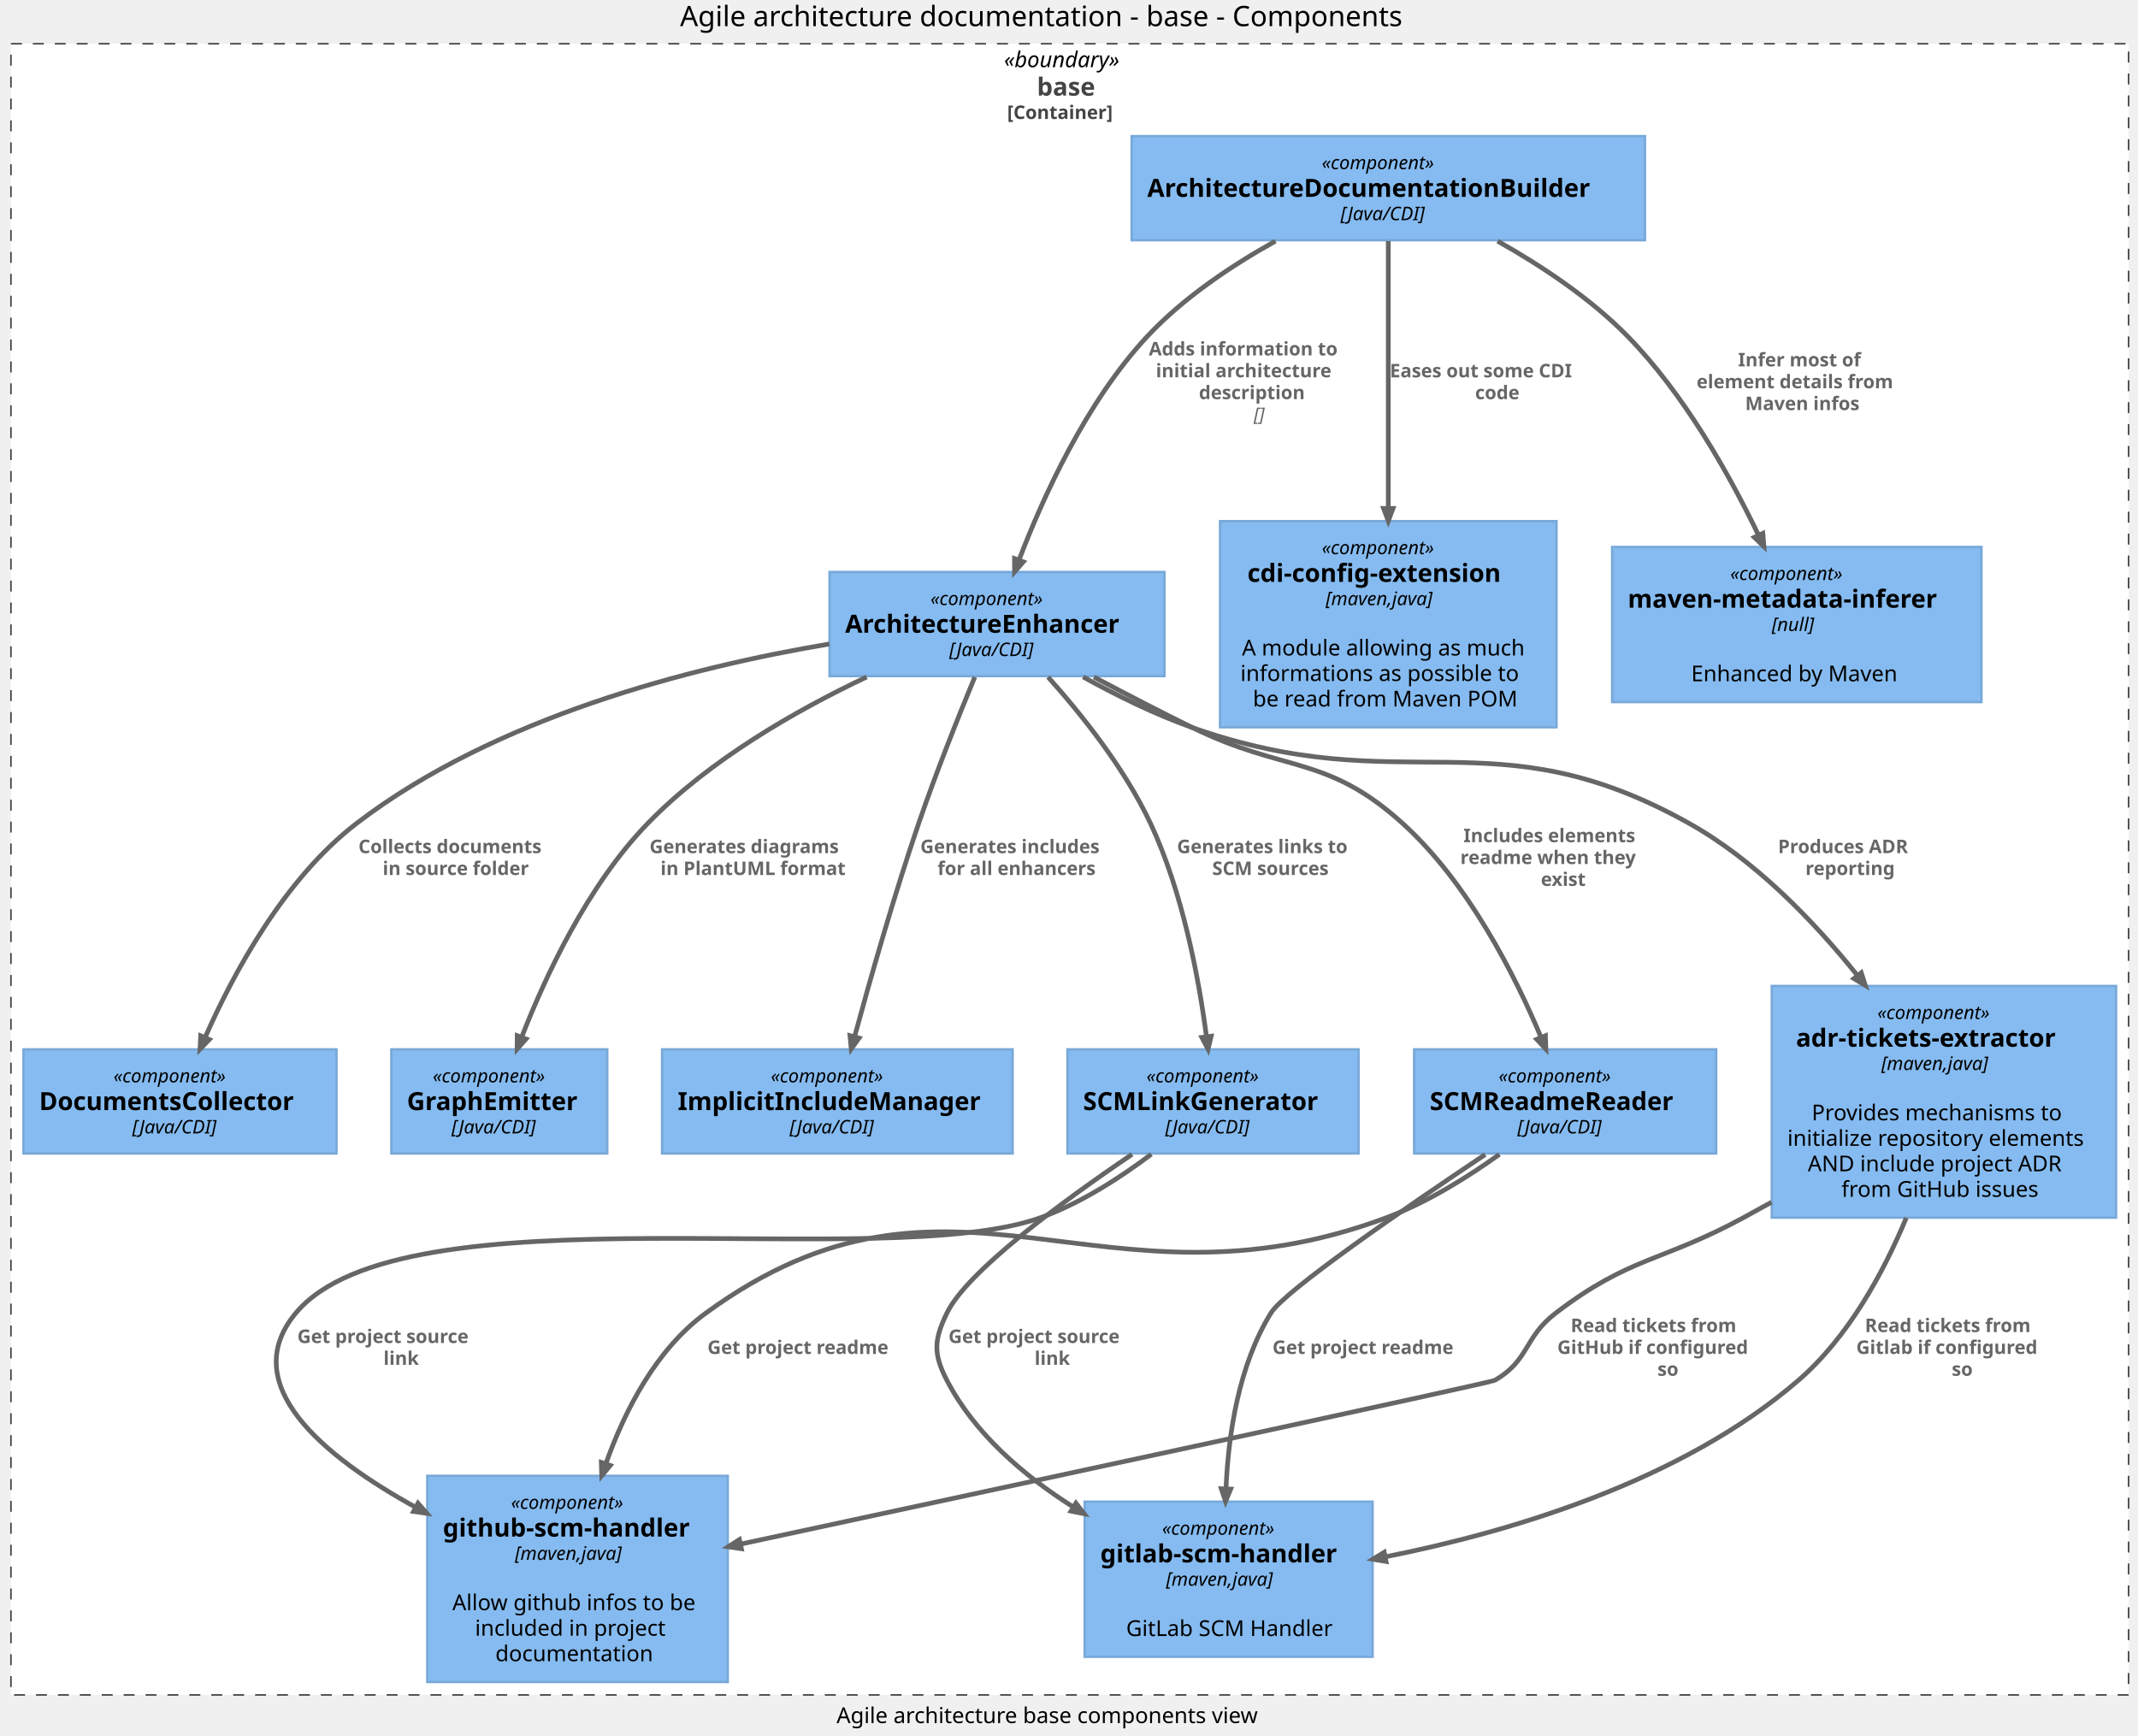
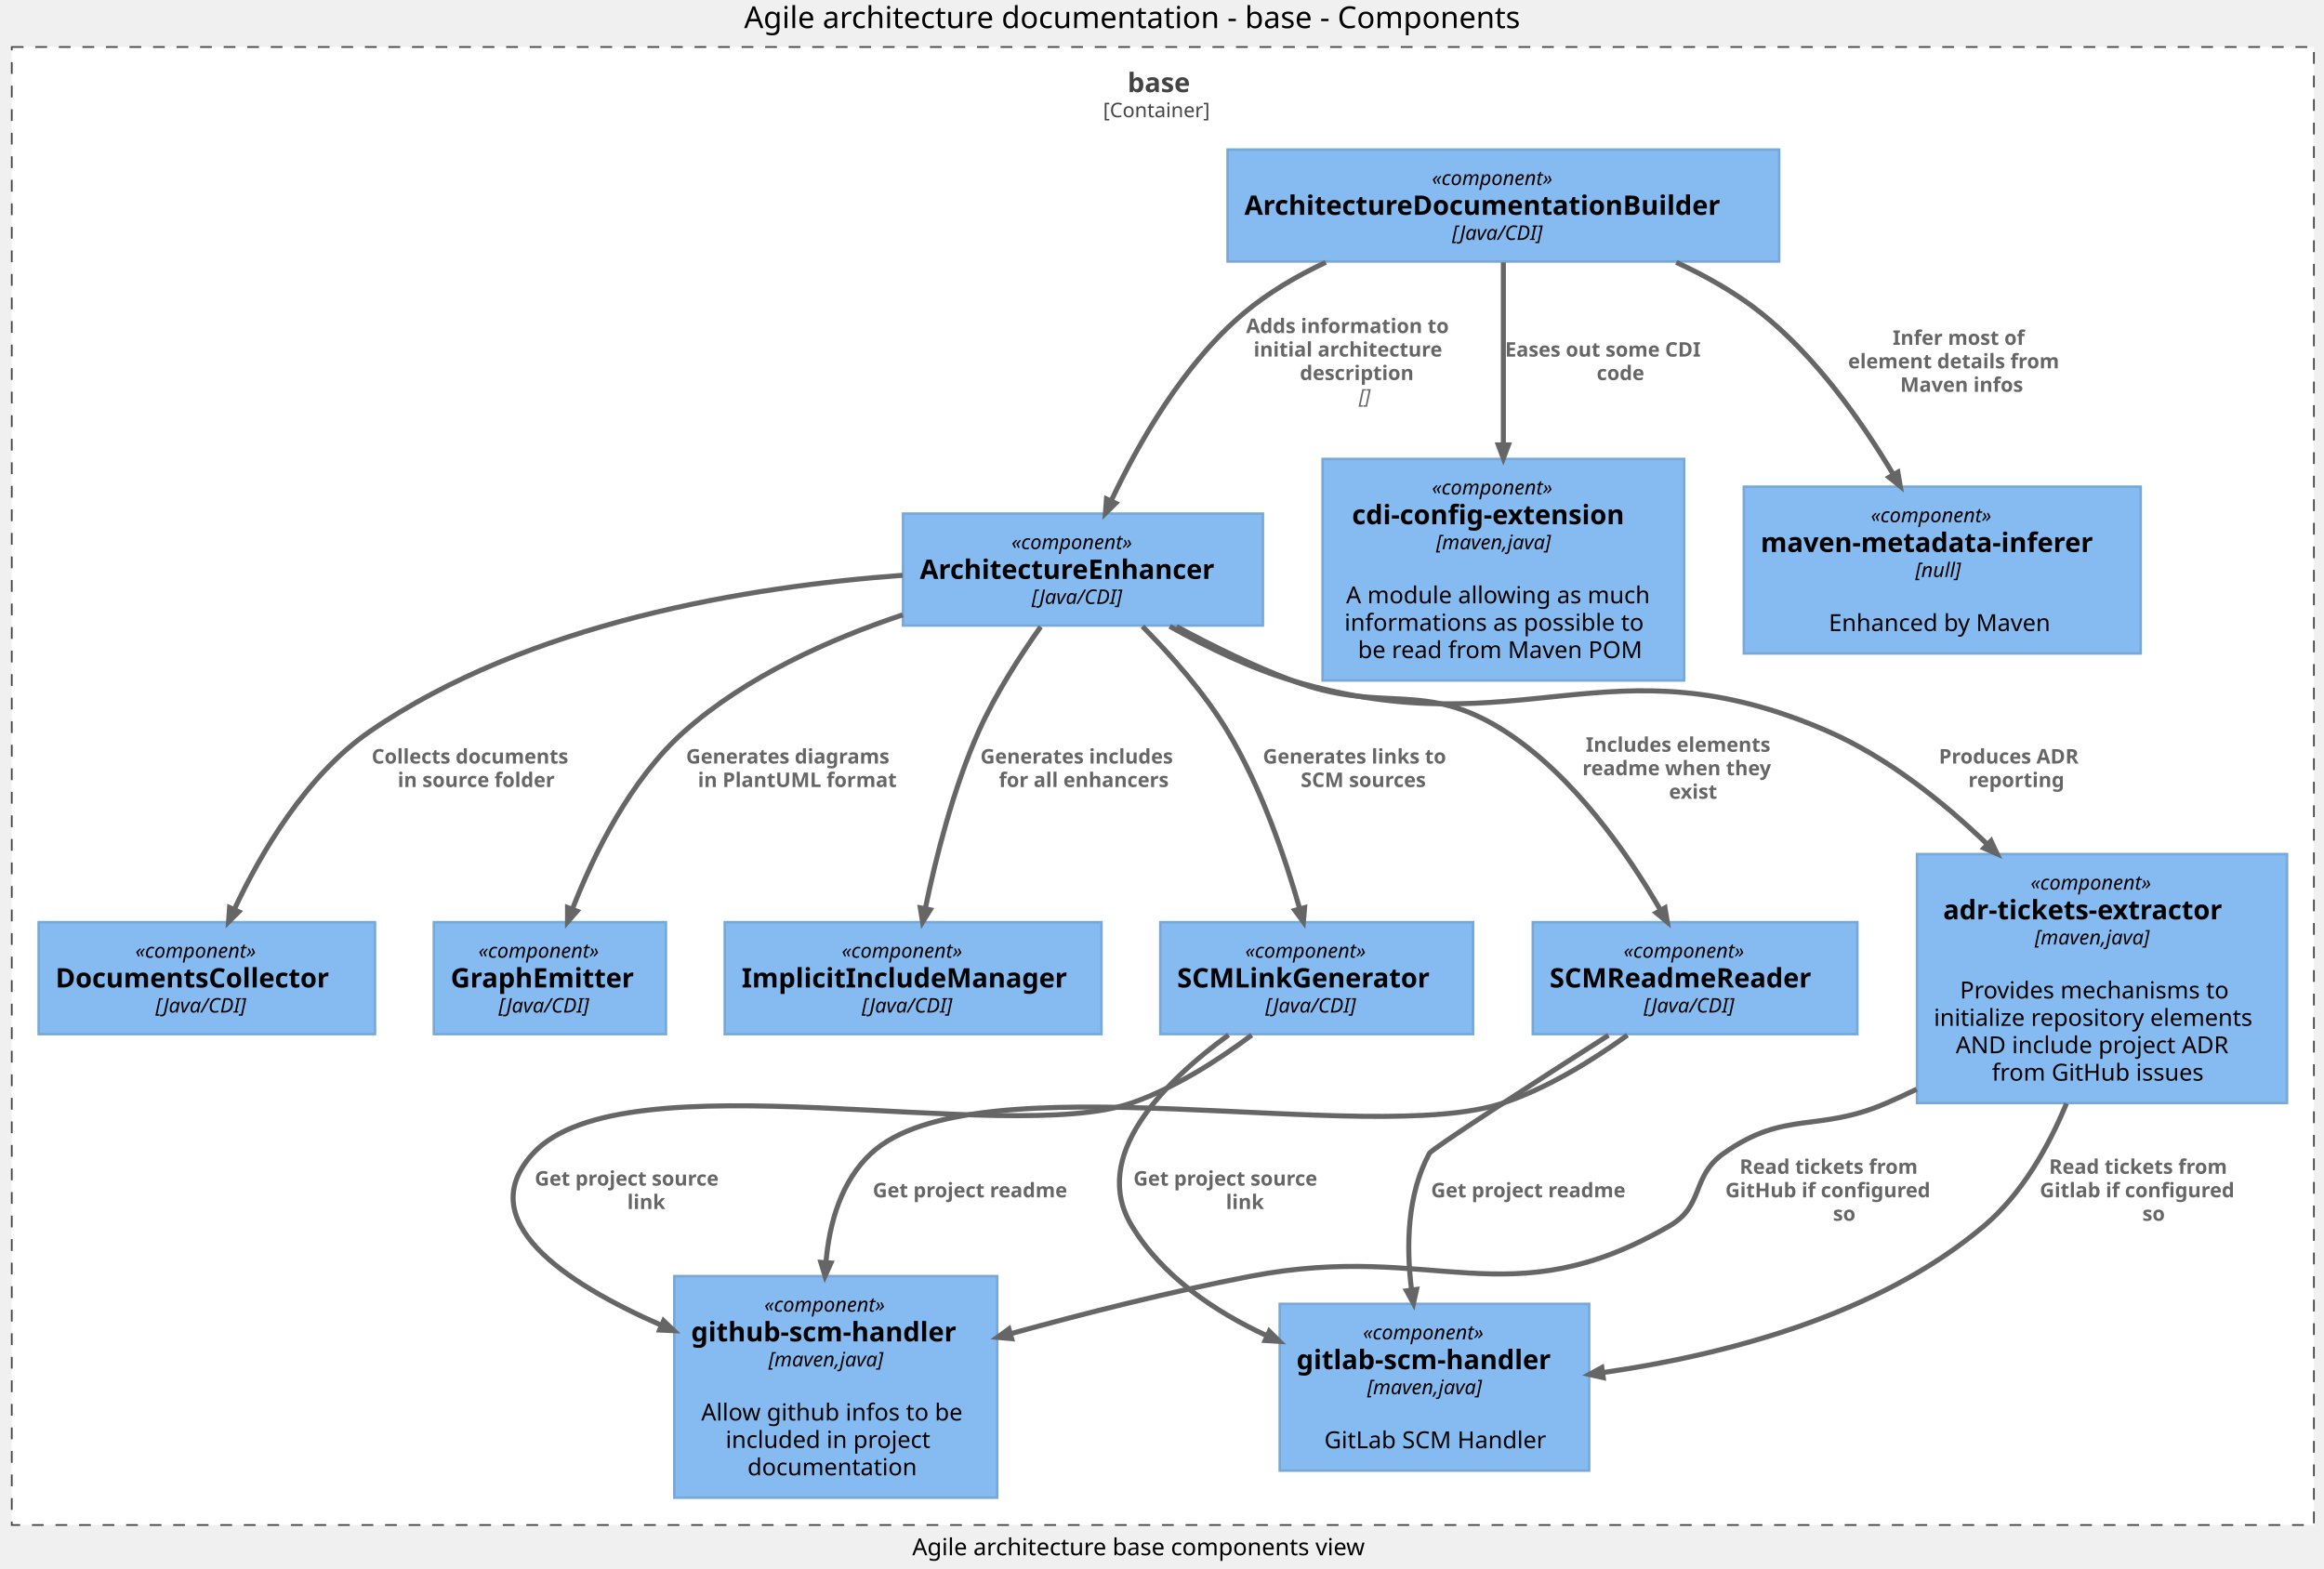
- <svg xmlns="http://www.w3.org/2000/svg" contentScriptType="application/ecmascript" contentStyleType="text/css" height="1109px" preserveAspectRatio="none" style="width:1366px;height:1109px;" version="1.1" viewBox="0 0 1366 1109" width="1366px" zoomAndPan="magnify">
+ <svg xmlns="http://www.w3.org/2000/svg" contentScriptType="application/ecmascript" contentStyleType="text/css" height="933px" preserveAspectRatio="none" style="width:1382px;height:933px;" version="1.1" viewBox="0 0 1382 933" width="1382px" zoomAndPan="magnify">
  <defs>
    <style type="text/css">path:hover { stroke: #ADFF2F !important;}</style>
  </defs>
  <g>
-     <text fill="#000000" font-family="sans-serif" font-size="18" lengthAdjust="spacing" textLength="484" x="434.5" y="16.708">Agile architecture documentation - base - Components</text>
-     <rect fill="#FFFFFF" height="1055" style="stroke:#444444;stroke-width:1.0;stroke-dasharray:7.0,7.0;" width="1353" x="7" y="27.953" />
-     <text fill="#000000" font-family="sans-serif" font-size="14" font-style="italic" lengthAdjust="spacing" textLength="84" x="641.5" y="42.948">«boundary»</text>
-     <text fill="#444444" font-family="sans-serif" font-size="16" font-weight="bold" lengthAdjust="spacing" textLength="42" x="662.5" y="61.102">base</text>
-     <text fill="#444444" font-family="sans-serif" font-size="12" font-weight="bold" lengthAdjust="spacing" textLength="80" x="643.5" y="76.014">[Container]</text>
-     <rect fill="#85BBF0" height="66.562" style="stroke:#78A8D8;stroke-width:1.5;" width="328" x="723" y="86.953" />
-     <text fill="#000000" font-family="sans-serif" font-size="12" font-style="italic" lengthAdjust="spacing" textLength="85" x="844.5" y="108.092">«component»</text>
-     <text fill="#000000" font-family="sans-serif" font-size="16" font-weight="bold" lengthAdjust="spacing" textLength="308" x="733" y="125.773">ArchitectureDocumentationBuilder</text>
-     <text fill="#000000" font-family="sans-serif" font-size="12" font-style="italic" lengthAdjust="spacing" textLength="61" x="856.5" y="140.685">[Java/CDI]</text>
-     <rect fill="#85BBF0" height="66.562" style="stroke:#78A8D8;stroke-width:1.5;" width="214" x="530" y="365.453" />
-     <text fill="#000000" font-family="sans-serif" font-size="12" font-style="italic" lengthAdjust="spacing" textLength="85" x="594.5" y="386.592">«component»</text>
-     <text fill="#000000" font-family="sans-serif" font-size="16" font-weight="bold" lengthAdjust="spacing" textLength="194" x="540" y="404.273">ArchitectureEnhancer</text>
-     <text fill="#000000" font-family="sans-serif" font-size="12" font-style="italic" lengthAdjust="spacing" textLength="61" x="606.5" y="419.185">[Java/CDI]</text>
-     <rect fill="#85BBF0" height="66.562" style="stroke:#78A8D8;stroke-width:1.5;" width="200" x="15" y="670.453" />
-     <text fill="#000000" font-family="sans-serif" font-size="12" font-style="italic" lengthAdjust="spacing" textLength="85" x="72.5" y="691.592">«component»</text>
-     <text fill="#000000" font-family="sans-serif" font-size="16" font-weight="bold" lengthAdjust="spacing" textLength="180" x="25" y="709.273">DocumentsCollector</text>
-     <text fill="#000000" font-family="sans-serif" font-size="12" font-style="italic" lengthAdjust="spacing" textLength="61" x="84.5" y="724.186">[Java/CDI]</text>
-     <rect fill="#85BBF0" height="66.562" style="stroke:#78A8D8;stroke-width:1.5;" width="138" x="250" y="670.453" />
-     <text fill="#000000" font-family="sans-serif" font-size="12" font-style="italic" lengthAdjust="spacing" textLength="85" x="276.5" y="691.592">«component»</text>
-     <text fill="#000000" font-family="sans-serif" font-size="16" font-weight="bold" lengthAdjust="spacing" textLength="118" x="260" y="709.273">GraphEmitter</text>
-     <text fill="#000000" font-family="sans-serif" font-size="12" font-style="italic" lengthAdjust="spacing" textLength="61" x="288.5" y="724.186">[Java/CDI]</text>
-     <rect fill="#85BBF0" height="66.562" style="stroke:#78A8D8;stroke-width:1.5;" width="224" x="423" y="670.453" />
-     <text fill="#000000" font-family="sans-serif" font-size="12" font-style="italic" lengthAdjust="spacing" textLength="85" x="492.5" y="691.592">«component»</text>
-     <text fill="#000000" font-family="sans-serif" font-size="16" font-weight="bold" lengthAdjust="spacing" textLength="204" x="433" y="709.273">ImplicitIncludeManager</text>
-     <text fill="#000000" font-family="sans-serif" font-size="12" font-style="italic" lengthAdjust="spacing" textLength="61" x="504.5" y="724.186">[Java/CDI]</text>
-     <rect fill="#85BBF0" height="66.562" style="stroke:#78A8D8;stroke-width:1.5;" width="186" x="682" y="670.453" />
-     <text fill="#000000" font-family="sans-serif" font-size="12" font-style="italic" lengthAdjust="spacing" textLength="85" x="732.5" y="691.592">«component»</text>
-     <text fill="#000000" font-family="sans-serif" font-size="16" font-weight="bold" lengthAdjust="spacing" textLength="166" x="692" y="709.273">SCMLinkGenerator</text>
-     <text fill="#000000" font-family="sans-serif" font-size="12" font-style="italic" lengthAdjust="spacing" textLength="61" x="744.5" y="724.186">[Java/CDI]</text>
-     <rect fill="#85BBF0" height="66.562" style="stroke:#78A8D8;stroke-width:1.5;" width="193" x="903.5" y="670.453" />
-     <text fill="#000000" font-family="sans-serif" font-size="12" font-style="italic" lengthAdjust="spacing" textLength="85" x="957.5" y="691.592">«component»</text>
-     <text fill="#000000" font-family="sans-serif" font-size="16" font-weight="bold" lengthAdjust="spacing" textLength="173" x="913.5" y="709.273">SCMReadmeReader</text>
-     <text fill="#000000" font-family="sans-serif" font-size="12" font-style="italic" lengthAdjust="spacing" textLength="61" x="969.5" y="724.186">[Java/CDI]</text>
-     <rect fill="#85BBF0" height="148.047" style="stroke:#78A8D8;stroke-width:1.5;" width="220" x="1132" y="629.953" />
-     <text fill="#000000" font-family="sans-serif" font-size="12" font-style="italic" lengthAdjust="spacing" textLength="85" x="1199.5" y="651.092">«component»</text>
-     <text fill="#000000" font-family="sans-serif" font-size="16" font-weight="bold" lengthAdjust="spacing" textLength="189" x="1147.5" y="668.773">adr-tickets-extractor</text>
-     <text fill="#000000" font-family="sans-serif" font-size="12" font-style="italic" lengthAdjust="spacing" textLength="80" x="1202" y="683.686">[maven,java]</text>
-     <text fill="#000000" font-family="sans-serif" font-size="14" lengthAdjust="spacing" textLength="0" x="1244" y="699.511" />
-     <text fill="#000000" font-family="sans-serif" font-size="14" lengthAdjust="spacing" textLength="169" x="1157.5" y="715.808">Provides mechanisms to</text>
-     <text fill="#000000" font-family="sans-serif" font-size="14" lengthAdjust="spacing" textLength="196" x="1142" y="732.105">initialize repository elements</text>
-     <text fill="#000000" font-family="sans-serif" font-size="14" lengthAdjust="spacing" textLength="170" x="1155" y="748.401">AND include project ADR</text>
-     <text fill="#000000" font-family="sans-serif" font-size="14" lengthAdjust="spacing" textLength="131" x="1176.5" y="764.698">from GitHub issues</text>
-     <rect fill="#85BBF0" height="131.75" style="stroke:#78A8D8;stroke-width:1.5;" width="215" x="779.5" y="332.953" />
-     <text fill="#000000" font-family="sans-serif" font-size="12" font-style="italic" lengthAdjust="spacing" textLength="85" x="844.5" y="354.092">«component»</text>
-     <text fill="#000000" font-family="sans-serif" font-size="16" font-weight="bold" lengthAdjust="spacing" textLength="180" x="797" y="371.773">cdi-config-extension</text>
-     <text fill="#000000" font-family="sans-serif" font-size="12" font-style="italic" lengthAdjust="spacing" textLength="80" x="847" y="386.685">[maven,java]</text>
-     <text fill="#000000" font-family="sans-serif" font-size="14" lengthAdjust="spacing" textLength="0" x="889" y="402.511" />
-     <text fill="#000000" font-family="sans-serif" font-size="14" lengthAdjust="spacing" textLength="187" x="793.5" y="418.808">A module allowing as much</text>
-     <text fill="#000000" font-family="sans-serif" font-size="14" lengthAdjust="spacing" textLength="185" x="792.5" y="435.104">informations as possible to</text>
-     <text fill="#000000" font-family="sans-serif" font-size="14" lengthAdjust="spacing" textLength="173" x="800.5" y="451.401">be read from Maven POM</text>
-     <rect fill="#85BBF0" height="131.75" style="stroke:#78A8D8;stroke-width:1.5;" width="192" x="273" y="942.953" />
-     <text fill="#000000" font-family="sans-serif" font-size="12" font-style="italic" lengthAdjust="spacing" textLength="85" x="326.5" y="964.092">«component»</text>
-     <text fill="#000000" font-family="sans-serif" font-size="16" font-weight="bold" lengthAdjust="spacing" textLength="172" x="283" y="981.773">github-scm-handler</text>
-     <text fill="#000000" font-family="sans-serif" font-size="12" font-style="italic" lengthAdjust="spacing" textLength="80" x="329" y="996.686">[maven,java]</text>
-     <text fill="#000000" font-family="sans-serif" font-size="14" lengthAdjust="spacing" textLength="0" x="371" y="1012.511" />
-     <text fill="#000000" font-family="sans-serif" font-size="14" lengthAdjust="spacing" textLength="160" x="289" y="1028.808">Allow github infos to be</text>
-     <text fill="#000000" font-family="sans-serif" font-size="14" lengthAdjust="spacing" textLength="127" x="303.5" y="1045.104">included in project</text>
-     <text fill="#000000" font-family="sans-serif" font-size="14" lengthAdjust="spacing" textLength="105" x="316.5" y="1061.401">documentation</text>
-     <rect fill="#85BBF0" height="99.156" style="stroke:#78A8D8;stroke-width:1.5;" width="184" x="693" y="959.453" />
-     <text fill="#000000" font-family="sans-serif" font-size="12" font-style="italic" lengthAdjust="spacing" textLength="85" x="742.5" y="980.592">«component»</text>
-     <text fill="#000000" font-family="sans-serif" font-size="16" font-weight="bold" lengthAdjust="spacing" textLength="164" x="703" y="998.273">gitlab-scm-handler</text>
-     <text fill="#000000" font-family="sans-serif" font-size="12" font-style="italic" lengthAdjust="spacing" textLength="80" x="745" y="1013.186">[maven,java]</text>
-     <text fill="#000000" font-family="sans-serif" font-size="14" lengthAdjust="spacing" textLength="0" x="787" y="1029.011" />
-     <text fill="#000000" font-family="sans-serif" font-size="14" lengthAdjust="spacing" textLength="135" x="719.5" y="1045.308">GitLab SCM Handler</text>
-     <rect fill="#85BBF0" height="99.156" style="stroke:#78A8D8;stroke-width:1.5;" width="236" x="1030" y="349.453" />
-     <text fill="#000000" font-family="sans-serif" font-size="12" font-style="italic" lengthAdjust="spacing" textLength="85" x="1105.5" y="370.592">«component»</text>
-     <text fill="#000000" font-family="sans-serif" font-size="16" font-weight="bold" lengthAdjust="spacing" textLength="216" x="1040" y="388.273">maven-metadata-inferer</text>
-     <text fill="#000000" font-family="sans-serif" font-size="12" font-style="italic" lengthAdjust="spacing" textLength="32" x="1132" y="403.185">[null]</text>
-     <text fill="#000000" font-family="sans-serif" font-size="14" lengthAdjust="spacing" textLength="0" x="1150" y="419.011" />
-     <text fill="#000000" font-family="sans-serif" font-size="14" lengthAdjust="spacing" textLength="139" x="1080.5" y="435.308">Enhanced by Maven</text>
-     <path d="M814.88,154.065 C786.841,169.682 756.002,190.295 733,214.953 C693.945,256.821 666.386,317.607 651.099,357.694 " fill="none" id="16-to-14" style="stroke:#666666;stroke-width:3.0;" />
-     <polygon fill="#666666" points="648.206,365.424,653.82,358.983,648.201,356.88,648.206,365.424" style="stroke:#666666;stroke-width:3.0;" />
-     <text fill="#666666" font-family="sans-serif" font-size="12" font-weight="bold" lengthAdjust="spacing" textLength="140" x="734" y="227.092">Adds information to</text>
-     <text fill="#666666" font-family="sans-serif" font-size="12" font-weight="bold" lengthAdjust="spacing" textLength="131" x="738.5" y="241.06">initial architecture</text>
-     <text fill="#666666" font-family="sans-serif" font-size="12" font-weight="bold" lengthAdjust="spacing" textLength="80" x="766" y="255.029">description</text>
-     <text fill="#666666" font-family="sans-serif" font-size="12" font-style="italic" lengthAdjust="spacing" textLength="10" x="801" y="268.998">[]</text>
-     <path d="M887,154.047 C887,196.104 887,269.354 887,324.817 " fill="none" id="16-to-35" style="stroke:#666666;stroke-width:3.0;" />
-     <polygon fill="#666666" points="887,332.866,890,324.866,884,324.866,887,332.866" style="stroke:#666666;stroke-width:3.0;" />
-     <text fill="#666666" font-family="sans-serif" font-size="12" font-weight="bold" lengthAdjust="spacing" textLength="139" x="888" y="241.092">Eases out some CDI</text>
-     <text fill="#666666" font-family="sans-serif" font-size="12" font-weight="bold" lengthAdjust="spacing" textLength="34" x="942.5" y="255.06">code</text>
-     <path d="M956.875,154.077 C984.941,169.877 1016.209,190.62 1040,214.953 C1075.929,251.701 1104.638,302.666 1123.398,341.642 " fill="none" id="16-to-37" style="stroke:#666666;stroke-width:3.0;" />
-     <polygon fill="#666666" points="1127.016,349.269,1126.298,340.755,1120.877,343.327,1127.016,349.269" style="stroke:#666666;stroke-width:3.0;" />
-     <text fill="#666666" font-family="sans-serif" font-size="12" font-weight="bold" lengthAdjust="spacing" textLength="90" x="1110.5" y="234.092">Infer most of</text>
-     <text fill="#666666" font-family="sans-serif" font-size="12" font-weight="bold" lengthAdjust="spacing" textLength="147" x="1084" y="248.06">element details from</text>
-     <text fill="#666666" font-family="sans-serif" font-size="12" font-weight="bold" lengthAdjust="spacing" textLength="85" x="1115" y="262.029">Maven infos</text>
-     <path d="M529.818,411.46 C441.352,426.335 316.426,458.295 228,525.953 C181.436,561.581 148.903,622.31 131.072,662.781 " fill="none" id="14-to-12" style="stroke:#666666;stroke-width:3.0;" />
-     <polygon fill="#666666" points="127.808,670.341,133.733,664.186,128.225,661.807,127.808,670.341" style="stroke:#666666;stroke-width:3.0;" />
-     <text fill="#666666" font-family="sans-serif" font-size="12" font-weight="bold" lengthAdjust="spacing" textLength="138" x="229" y="545.092">Collects documents</text>
-     <text fill="#666666" font-family="sans-serif" font-size="12" font-weight="bold" lengthAdjust="spacing" textLength="111" x="244.5" y="559.061">in source folder</text>
-     <path d="M553.712,432.558 C508.214,454.074 453.302,485.557 414,525.953 C375.528,565.496 348.436,623.758 333.283,662.738 " fill="none" id="14-to-13" style="stroke:#666666;stroke-width:3.0;" />
-     <polygon fill="#666666" points="330.412,670.266,336.066,663.86,330.46,661.722,330.412,670.266" style="stroke:#666666;stroke-width:3.0;" />
-     <text fill="#666666" font-family="sans-serif" font-size="12" font-weight="bold" lengthAdjust="spacing" textLength="145" x="415" y="545.092">Generates diagrams</text>
-     <text fill="#666666" font-family="sans-serif" font-size="12" font-weight="bold" lengthAdjust="spacing" textLength="135" x="422" y="559.061">in PlantUML format</text>
-     <path d="M622.786,432.602 C612.285,458.022 597.969,493.892 587,525.953 C571.207,572.113 555.89,625.996 546.02,662.285 " fill="none" id="14-to-17" style="stroke:#666666;stroke-width:3.0;" />
-     <polygon fill="#666666" points="543.876,670.205,548.862,663.267,543.071,661.699,543.876,670.205" style="stroke:#666666;stroke-width:3.0;" />
-     <text fill="#666666" font-family="sans-serif" font-size="12" font-weight="bold" lengthAdjust="spacing" textLength="138" x="588" y="545.092">Generates includes</text>
-     <text fill="#666666" font-family="sans-serif" font-size="12" font-weight="bold" lengthAdjust="spacing" textLength="120" x="599" y="559.061">for all enhancers</text>
-     <path d="M669.62,432.592 C691.262,456.732 718.601,491.041 735,525.953 C755.657,569.93 765.92,625.116 770.829,662.287 " fill="none" id="14-to-15" style="stroke:#666666;stroke-width:3.0;" />
-     <polygon fill="#666666" points="771.853,670.399,773.827,662.087,767.875,662.838,771.853,670.399" style="stroke:#666666;stroke-width:3.0;" />
-     <text fill="#666666" font-family="sans-serif" font-size="12" font-weight="bold" lengthAdjust="spacing" textLength="131" x="752" y="545.092">Generates links to</text>
-     <text fill="#666666" font-family="sans-serif" font-size="12" font-weight="bold" lengthAdjust="spacing" textLength="90" x="774.5" y="559.061">SCM sources</text>
-     <path d="M698.941,432.576 C718.941,443.185 741.294,454.785 762,464.953 C820.736,493.798 847.44,482.092 896,525.953 C938.081,563.963 967.91,623.104 984.534,662.662 " fill="none" id="14-to-11" style="stroke:#666666;stroke-width:3.0;" />
-     <polygon fill="#666666" points="987.682,670.3,987.407,661.76,981.86,664.047,987.682,670.3" style="stroke:#666666;stroke-width:3.0;" />
-     <text fill="#666666" font-family="sans-serif" font-size="12" font-weight="bold" lengthAdjust="spacing" textLength="129" x="935" y="538.092">Includes elements</text>
-     <text fill="#666666" font-family="sans-serif" font-size="12" font-weight="bold" lengthAdjust="spacing" textLength="133" x="933" y="552.061">readme when they</text>
-     <text fill="#666666" font-family="sans-serif" font-size="12" font-weight="bold" lengthAdjust="spacing" textLength="34" x="984.5" y="566.029">exist</text>
-     <path d="M692.024,432.518 C713.26,444.252 738.153,456.572 762,464.953 C897.358,512.522 953.765,455.946 1079,525.953 C1121.18,549.532 1158.435,587.989 1186.643,623.134 " fill="none" id="14-to-31" style="stroke:#666666;stroke-width:3.0;" />
-     <polygon fill="#666666" points="1191.804,629.654,1189.191,621.519,1184.486,625.243,1191.804,629.654" style="stroke:#666666;stroke-width:3.0;" />
-     <text fill="#666666" font-family="sans-serif" font-size="12" font-weight="bold" lengthAdjust="spacing" textLength="98" x="1136" y="545.092">Produces ADR</text>
-     <text fill="#666666" font-family="sans-serif" font-size="12" font-weight="bold" lengthAdjust="spacing" textLength="67" x="1153.5" y="559.061">reporting</text>
-     <path d="M735.595,737.462 C715.711,752.464 690.45,768.804 665,777.953 C564.645,814.031 257.352,757.096 189,838.953 C150.943,884.529 206.365,930.417 265.465,963.011 " fill="none" id="15-to-25" style="stroke:#666666;stroke-width:3.0;" />
-     <polygon fill="#666666" points="272.685,966.919,267.077,960.472,264.221,965.749,272.685,966.919" style="stroke:#666666;stroke-width:3.0;" />
-     <text fill="#666666" font-family="sans-serif" font-size="12" font-weight="bold" lengthAdjust="spacing" textLength="131" x="190" y="858.092">Get project source</text>
-     <text fill="#666666" font-family="sans-serif" font-size="12" font-weight="bold" lengthAdjust="spacing" textLength="25" x="245" y="872.061">link</text>
-     <path d="M723.297,737.54 C678.113,768.141 617.782,812.481 605,838.953 C596.69,856.163 596.206,864.986 605,881.953 C622.589,915.889 653.878,942.684 685.49,962.741 " fill="none" id="15-to-28" style="stroke:#666666;stroke-width:3.0;" />
-     <polygon fill="#666666" points="692.662,967.177,687.436,960.417,684.28,965.52,692.662,967.177" style="stroke:#666666;stroke-width:3.0;" />
-     <text fill="#666666" font-family="sans-serif" font-size="12" font-weight="bold" lengthAdjust="spacing" textLength="131" x="606" y="858.092">Get project source</text>
-     <text fill="#666666" font-family="sans-serif" font-size="12" font-weight="bold" lengthAdjust="spacing" textLength="25" x="661" y="872.061">link</text>
-     <path d="M958.013,737.547 C937.451,752.282 911.64,768.374 886,777.953 C703.121,846.276 608.708,723.883 451,838.953 C419.377,862.027 399.411,900.586 387.109,935.154 " fill="none" id="11-to-25" style="stroke:#666666;stroke-width:3.0;" />
-     <polygon fill="#666666" points="384.447,942.92,389.879,936.325,384.203,934.38,384.447,942.92" style="stroke:#666666;stroke-width:3.0;" />
-     <text fill="#666666" font-family="sans-serif" font-size="12" font-weight="bold" lengthAdjust="spacing" textLength="137" x="452" y="865.092">Get project readme</text>
-     <path d="M948.922,737.653 C896.286,772.842 820.703,824.846 812,838.953 C791.373,872.388 784.811,916.313 783.308,951.138 " fill="none" id="11-to-28" style="stroke:#666666;stroke-width:3.0;" />
-     <polygon fill="#666666" points="783.039,959.328,786.3,951.431,780.303,951.234,783.039,959.328" style="stroke:#666666;stroke-width:3.0;" />
-     <text fill="#666666" font-family="sans-serif" font-size="12" font-weight="bold" lengthAdjust="spacing" textLength="137" x="813" y="865.092">Get project readme</text>
-     <path d="M1131.897,768.109 C1125.86,771.47 1119.866,774.77 1114,777.953 C1061.416,806.491 1041.548,802.64 994,838.953 C973.495,854.613 977.342,869.049 955,881.953 C952.366,883.475 640.795,950.561 473.107,986.598 " fill="none" id="31-to-25" style="stroke:#666666;stroke-width:3.0;" />
-     <polygon fill="#666666" points="465.232,988.29,473.684,989.542,472.423,983.676,465.232,988.29" style="stroke:#666666;stroke-width:3.0;" />
-     <text fill="#666666" font-family="sans-serif" font-size="12" font-weight="bold" lengthAdjust="spacing" textLength="124" x="1003.5" y="851.092">Read tickets from</text>
-     <text fill="#666666" font-family="sans-serif" font-size="12" font-weight="bold" lengthAdjust="spacing" textLength="141" x="995" y="865.061">GitHub if configured</text>
-     <text fill="#666666" font-family="sans-serif" font-size="12" font-weight="bold" lengthAdjust="spacing" textLength="17" x="1059" y="879.029">so</text>
-     <path d="M1217.953,778.127 C1203.074,813.78 1180.661,854.601 1149,881.953 C1074.205,946.57 964.572,978.898 885.186,994.688 " fill="none" id="31-to-28" style="stroke:#666666;stroke-width:3.0;" />
-     <polygon fill="#666666" points="877.117,996.257,885.542,997.675,884.397,991.785,877.117,996.257" style="stroke:#666666;stroke-width:3.0;" />
-     <text fill="#666666" font-family="sans-serif" font-size="12" font-weight="bold" lengthAdjust="spacing" textLength="124" x="1191.5" y="851.092">Read tickets from</text>
-     <text fill="#666666" font-family="sans-serif" font-size="12" font-weight="bold" lengthAdjust="spacing" textLength="135" x="1186" y="865.061">Gitlab if configured</text>
-     <text fill="#666666" font-family="sans-serif" font-size="12" font-weight="bold" lengthAdjust="spacing" textLength="17" x="1247" y="879.029">so</text>
-     <text fill="#000000" font-family="sans-serif" font-size="14" lengthAdjust="spacing" textLength="284" x="534.5" y="1100.948">Agile architecture base components view</text>
+     <text fill="#000000" font-family="sans-serif" font-size="18" lengthAdjust="spacing" textLength="484" x="442.5" y="16.708">Agile architecture documentation - base - Components</text>
+     <rect fill="#FFFFFF" height="879" style="stroke:#444444;stroke-width:1.0;stroke-dasharray:7.0,7.0;" width="1369" x="7" y="27.953" />
+     <text fill="#000000" font-family="sans-serif" font-size="0" font-style="italic" lengthAdjust="spacing" textLength="0" x="691.5" y="29.953">«boundary»</text>
+     <text fill="#444444" font-family="sans-serif" font-size="16" font-weight="bold" lengthAdjust="spacing" textLength="42" x="670.5" y="54.805">base</text>
+     <text fill="#444444" font-family="sans-serif" font-size="12" lengthAdjust="spacing" textLength="71" x="656" y="69.717">[Container]</text>
+     <rect fill="#85BBF0" height="66.562" style="stroke:#78A8D8;stroke-width:1.5;" width="328" x="730" y="88.953" />
+     <text fill="#000000" font-family="sans-serif" font-size="12" font-style="italic" lengthAdjust="spacing" textLength="85" x="851.5" y="110.092">«component»</text>
+     <text fill="#000000" font-family="sans-serif" font-size="16" font-weight="bold" lengthAdjust="spacing" textLength="308" x="740" y="127.773">ArchitectureDocumentationBuilder</text>
+     <text fill="#000000" font-family="sans-serif" font-size="12" font-style="italic" lengthAdjust="spacing" textLength="61" x="863.5" y="142.685">[Java/CDI]</text>
+     <rect fill="#85BBF0" height="66.562" style="stroke:#78A8D8;stroke-width:1.5;" width="214" x="537" y="305.453" />
+     <text fill="#000000" font-family="sans-serif" font-size="12" font-style="italic" lengthAdjust="spacing" textLength="85" x="601.5" y="326.592">«component»</text>
+     <text fill="#000000" font-family="sans-serif" font-size="16" font-weight="bold" lengthAdjust="spacing" textLength="194" x="547" y="344.273">ArchitectureEnhancer</text>
+     <text fill="#000000" font-family="sans-serif" font-size="12" font-style="italic" lengthAdjust="spacing" textLength="61" x="613.5" y="359.185">[Java/CDI]</text>
+     <rect fill="#85BBF0" height="66.562" style="stroke:#78A8D8;stroke-width:1.5;" width="200" x="23" y="548.453" />
+     <text fill="#000000" font-family="sans-serif" font-size="12" font-style="italic" lengthAdjust="spacing" textLength="85" x="80.5" y="569.592">«component»</text>
+     <text fill="#000000" font-family="sans-serif" font-size="16" font-weight="bold" lengthAdjust="spacing" textLength="180" x="33" y="587.273">DocumentsCollector</text>
+     <text fill="#000000" font-family="sans-serif" font-size="12" font-style="italic" lengthAdjust="spacing" textLength="61" x="92.5" y="602.186">[Java/CDI]</text>
+     <rect fill="#85BBF0" height="66.562" style="stroke:#78A8D8;stroke-width:1.5;" width="138" x="258" y="548.453" />
+     <text fill="#000000" font-family="sans-serif" font-size="12" font-style="italic" lengthAdjust="spacing" textLength="85" x="284.5" y="569.592">«component»</text>
+     <text fill="#000000" font-family="sans-serif" font-size="16" font-weight="bold" lengthAdjust="spacing" textLength="118" x="268" y="587.273">GraphEmitter</text>
+     <text fill="#000000" font-family="sans-serif" font-size="12" font-style="italic" lengthAdjust="spacing" textLength="61" x="296.5" y="602.186">[Java/CDI]</text>
+     <rect fill="#85BBF0" height="66.562" style="stroke:#78A8D8;stroke-width:1.5;" width="224" x="431" y="548.453" />
+     <text fill="#000000" font-family="sans-serif" font-size="12" font-style="italic" lengthAdjust="spacing" textLength="85" x="500.5" y="569.592">«component»</text>
+     <text fill="#000000" font-family="sans-serif" font-size="16" font-weight="bold" lengthAdjust="spacing" textLength="204" x="441" y="587.273">ImplicitIncludeManager</text>
+     <text fill="#000000" font-family="sans-serif" font-size="12" font-style="italic" lengthAdjust="spacing" textLength="61" x="512.5" y="602.186">[Java/CDI]</text>
+     <rect fill="#85BBF0" height="66.562" style="stroke:#78A8D8;stroke-width:1.5;" width="186" x="690" y="548.453" />
+     <text fill="#000000" font-family="sans-serif" font-size="12" font-style="italic" lengthAdjust="spacing" textLength="85" x="740.5" y="569.592">«component»</text>
+     <text fill="#000000" font-family="sans-serif" font-size="16" font-weight="bold" lengthAdjust="spacing" textLength="166" x="700" y="587.273">SCMLinkGenerator</text>
+     <text fill="#000000" font-family="sans-serif" font-size="12" font-style="italic" lengthAdjust="spacing" textLength="61" x="752.5" y="602.186">[Java/CDI]</text>
+     <rect fill="#85BBF0" height="66.562" style="stroke:#78A8D8;stroke-width:1.5;" width="193" x="911.5" y="548.453" />
+     <text fill="#000000" font-family="sans-serif" font-size="12" font-style="italic" lengthAdjust="spacing" textLength="85" x="965.5" y="569.592">«component»</text>
+     <text fill="#000000" font-family="sans-serif" font-size="16" font-weight="bold" lengthAdjust="spacing" textLength="173" x="921.5" y="587.273">SCMReadmeReader</text>
+     <text fill="#000000" font-family="sans-serif" font-size="12" font-style="italic" lengthAdjust="spacing" textLength="61" x="977.5" y="602.186">[Java/CDI]</text>
+     <rect fill="#85BBF0" height="148.047" style="stroke:#78A8D8;stroke-width:1.5;" width="220" x="1140" y="507.953" />
+     <text fill="#000000" font-family="sans-serif" font-size="12" font-style="italic" lengthAdjust="spacing" textLength="85" x="1207.5" y="529.092">«component»</text>
+     <text fill="#000000" font-family="sans-serif" font-size="16" font-weight="bold" lengthAdjust="spacing" textLength="189" x="1155.5" y="546.773">adr-tickets-extractor</text>
+     <text fill="#000000" font-family="sans-serif" font-size="12" font-style="italic" lengthAdjust="spacing" textLength="80" x="1210" y="561.686">[maven,java]</text>
+     <text fill="#000000" font-family="sans-serif" font-size="14" lengthAdjust="spacing" textLength="0" x="1252" y="577.511" />
+     <text fill="#000000" font-family="sans-serif" font-size="14" lengthAdjust="spacing" textLength="169" x="1165.5" y="593.808">Provides mechanisms to</text>
+     <text fill="#000000" font-family="sans-serif" font-size="14" lengthAdjust="spacing" textLength="196" x="1150" y="610.105">initialize repository elements</text>
+     <text fill="#000000" font-family="sans-serif" font-size="14" lengthAdjust="spacing" textLength="170" x="1163" y="626.401">AND include project ADR</text>
+     <text fill="#000000" font-family="sans-serif" font-size="14" lengthAdjust="spacing" textLength="131" x="1184.5" y="642.698">from GitHub issues</text>
+     <rect fill="#85BBF0" height="131.75" style="stroke:#78A8D8;stroke-width:1.5;" width="215" x="786.5" y="272.953" />
+     <text fill="#000000" font-family="sans-serif" font-size="12" font-style="italic" lengthAdjust="spacing" textLength="85" x="851.5" y="294.092">«component»</text>
+     <text fill="#000000" font-family="sans-serif" font-size="16" font-weight="bold" lengthAdjust="spacing" textLength="180" x="804" y="311.773">cdi-config-extension</text>
+     <text fill="#000000" font-family="sans-serif" font-size="12" font-style="italic" lengthAdjust="spacing" textLength="80" x="854" y="326.685">[maven,java]</text>
+     <text fill="#000000" font-family="sans-serif" font-size="14" lengthAdjust="spacing" textLength="0" x="896" y="342.511" />
+     <text fill="#000000" font-family="sans-serif" font-size="14" lengthAdjust="spacing" textLength="187" x="800.5" y="358.808">A module allowing as much</text>
+     <text fill="#000000" font-family="sans-serif" font-size="14" lengthAdjust="spacing" textLength="185" x="799.5" y="375.104">informations as possible to</text>
+     <text fill="#000000" font-family="sans-serif" font-size="14" lengthAdjust="spacing" textLength="173" x="807.5" y="391.401">be read from Maven POM</text>
+     <rect fill="#85BBF0" height="131.75" style="stroke:#78A8D8;stroke-width:1.5;" width="192" x="401" y="758.953" />
+     <text fill="#000000" font-family="sans-serif" font-size="12" font-style="italic" lengthAdjust="spacing" textLength="85" x="454.5" y="780.092">«component»</text>
+     <text fill="#000000" font-family="sans-serif" font-size="16" font-weight="bold" lengthAdjust="spacing" textLength="172" x="411" y="797.773">github-scm-handler</text>
+     <text fill="#000000" font-family="sans-serif" font-size="12" font-style="italic" lengthAdjust="spacing" textLength="80" x="457" y="812.686">[maven,java]</text>
+     <text fill="#000000" font-family="sans-serif" font-size="14" lengthAdjust="spacing" textLength="0" x="499" y="828.511" />
+     <text fill="#000000" font-family="sans-serif" font-size="14" lengthAdjust="spacing" textLength="160" x="417" y="844.808">Allow github infos to be</text>
+     <text fill="#000000" font-family="sans-serif" font-size="14" lengthAdjust="spacing" textLength="127" x="431.5" y="861.105">included in project</text>
+     <text fill="#000000" font-family="sans-serif" font-size="14" lengthAdjust="spacing" textLength="105" x="444.5" y="877.401">documentation</text>
+     <rect fill="#85BBF0" height="99.156" style="stroke:#78A8D8;stroke-width:1.5;" width="184" x="761" y="775.453" />
+     <text fill="#000000" font-family="sans-serif" font-size="12" font-style="italic" lengthAdjust="spacing" textLength="85" x="810.5" y="796.592">«component»</text>
+     <text fill="#000000" font-family="sans-serif" font-size="16" font-weight="bold" lengthAdjust="spacing" textLength="164" x="771" y="814.273">gitlab-scm-handler</text>
+     <text fill="#000000" font-family="sans-serif" font-size="12" font-style="italic" lengthAdjust="spacing" textLength="80" x="813" y="829.186">[maven,java]</text>
+     <text fill="#000000" font-family="sans-serif" font-size="14" lengthAdjust="spacing" textLength="0" x="855" y="845.011" />
+     <text fill="#000000" font-family="sans-serif" font-size="14" lengthAdjust="spacing" textLength="135" x="787.5" y="861.308">GitLab SCM Handler</text>
+     <rect fill="#85BBF0" height="99.156" style="stroke:#78A8D8;stroke-width:1.5;" width="236" x="1037" y="289.453" />
+     <text fill="#000000" font-family="sans-serif" font-size="12" font-style="italic" lengthAdjust="spacing" textLength="85" x="1112.5" y="310.592">«component»</text>
+     <text fill="#000000" font-family="sans-serif" font-size="16" font-weight="bold" lengthAdjust="spacing" textLength="216" x="1047" y="328.273">maven-metadata-inferer</text>
+     <text fill="#000000" font-family="sans-serif" font-size="12" font-style="italic" lengthAdjust="spacing" textLength="32" x="1139" y="343.185">[null]</text>
+     <text fill="#000000" font-family="sans-serif" font-size="14" lengthAdjust="spacing" textLength="0" x="1157" y="359.011" />
+     <text fill="#000000" font-family="sans-serif" font-size="14" lengthAdjust="spacing" textLength="139" x="1087.5" y="375.308">Enhanced by Maven</text>
+     <path d="M788.37,156.003 C771.13,164.123 754.28,174.013 740,185.953 C703.72,216.293 676.75,263.973 660.79,297.843 " fill="none" id="15-to-11" style="stroke:#666666;stroke-width:3.0;" />
+     <polygon fill="#666666" points="657.35,305.273,663.432,299.272,657.986,296.753,657.35,305.273" style="stroke:#666666;stroke-width:3.0;" />
+     <text fill="#666666" font-family="sans-serif" font-size="12" font-weight="bold" lengthAdjust="spacing" textLength="140" x="741" y="198.092">Adds information to</text>
+     <text fill="#666666" font-family="sans-serif" font-size="12" font-weight="bold" lengthAdjust="spacing" textLength="131" x="745.5" y="212.06">initial architecture</text>
+     <text fill="#666666" font-family="sans-serif" font-size="12" font-weight="bold" lengthAdjust="spacing" textLength="80" x="773" y="226.029">description</text>
+     <text fill="#666666" font-family="sans-serif" font-size="12" font-style="italic" lengthAdjust="spacing" textLength="10" x="808" y="239.998">[]</text>
+     <path d="M894,156.033 C894,184.683 894,227.463 894,264.333 " fill="none" id="15-to-35" style="stroke:#666666;stroke-width:3.0;" />
+     <polygon fill="#666666" points="894,272.593,897,264.593,891,264.593,894,272.593" style="stroke:#666666;stroke-width:3.0;" />
+     <text fill="#666666" font-family="sans-serif" font-size="12" font-weight="bold" lengthAdjust="spacing" textLength="139" x="895" y="212.092">Eases out some CDI</text>
+     <text fill="#666666" font-family="sans-serif" font-size="12" font-weight="bold" lengthAdjust="spacing" textLength="34" x="949.5" y="226.06">code</text>
+     <path d="M996.81,156.003 C1014.54,164.183 1032.05,174.093 1047,185.953 C1079.78,211.943 1106.98,250.423 1125.89,282.163 " fill="none" id="15-to-37" style="stroke:#666666;stroke-width:3.0;" />
+     <polygon fill="#666666" points="1130.04,289.243,1128.584,280.824,1123.407,283.857,1130.04,289.243" style="stroke:#666666;stroke-width:3.0;" />
+     <text fill="#666666" font-family="sans-serif" font-size="12" font-weight="bold" lengthAdjust="spacing" textLength="90" x="1125.5" y="205.092">Infer most of</text>
+     <text fill="#666666" font-family="sans-serif" font-size="12" font-weight="bold" lengthAdjust="spacing" textLength="147" x="1099" y="219.06">element details from</text>
+     <text fill="#666666" font-family="sans-serif" font-size="12" font-weight="bold" lengthAdjust="spacing" textLength="85" x="1130" y="233.029">Maven infos</text>
+     <path d="M536.8,342.143 C445.38,348.813 314.17,370.193 220,434.953 C182,461.083 155,507.433 139.29,540.913 " fill="none" id="11-to-13" style="stroke:#666666;stroke-width:3.0;" />
+     <polygon fill="#666666" points="135.92,548.273,141.978,542.248,136.522,539.75,135.92,548.273" style="stroke:#666666;stroke-width:3.0;" />
+     <text fill="#666666" font-family="sans-serif" font-size="12" font-weight="bold" lengthAdjust="spacing" textLength="138" x="221" y="454.092">Collects documents</text>
+     <text fill="#666666" font-family="sans-serif" font-size="12" font-weight="bold" lengthAdjust="spacing" textLength="111" x="236.5" y="468.06">in source folder</text>
+     <path d="M536.87,365.643 C492.82,380.313 443.65,402.453 407,434.953 C374.77,463.533 352.95,508.323 340.34,540.763 " fill="none" id="11-to-12" style="stroke:#666666;stroke-width:3.0;" />
+     <polygon fill="#666666" points="337.49,548.313,343.124,541.89,337.511,539.769,337.49,548.313" style="stroke:#666666;stroke-width:3.0;" />
+     <text fill="#666666" font-family="sans-serif" font-size="12" font-weight="bold" lengthAdjust="spacing" textLength="145" x="408" y="454.092">Generates diagrams</text>
+     <text fill="#666666" font-family="sans-serif" font-size="12" font-weight="bold" lengthAdjust="spacing" textLength="135" x="415" y="468.06">in PlantUML format</text>
+     <path d="M618.87,372.753 C606.33,390.403 591.79,413.013 582,434.953 C566.81,469.013 556.46,510.253 550.27,540.213 " fill="none" id="11-to-16" style="stroke:#666666;stroke-width:3.0;" />
+     <polygon fill="#666666" points="548.63,548.343,553.156,541.096,547.275,539.907,548.63,548.343" style="stroke:#666666;stroke-width:3.0;" />
+     <text fill="#666666" font-family="sans-serif" font-size="12" font-weight="bold" lengthAdjust="spacing" textLength="138" x="583" y="454.092">Generates includes</text>
+     <text fill="#666666" font-family="sans-serif" font-size="12" font-weight="bold" lengthAdjust="spacing" textLength="120" x="594" y="468.06">for all enhancers</text>
+     <path d="M679.37,372.533 C696.47,389.783 716.23,412.083 730,434.953 C749.98,468.143 764.23,510.063 772.88,540.453 " fill="none" id="11-to-17" style="stroke:#666666;stroke-width:3.0;" />
+     <polygon fill="#666666" points="775.07,548.313,775.801,539.8,770.023,541.419,775.07,548.313" style="stroke:#666666;stroke-width:3.0;" />
+     <text fill="#666666" font-family="sans-serif" font-size="12" font-weight="bold" lengthAdjust="spacing" textLength="131" x="751" y="454.092">Generates links to</text>
+     <text fill="#666666" font-family="sans-serif" font-size="12" font-weight="bold" lengthAdjust="spacing" textLength="90" x="773.5" y="468.06">SCM sources</text>
+     <path d="M699.59,372.593 C720.79,384.033 745.51,396.203 769,404.953 C822.94,425.053 846.63,403.743 895,434.953 C935.82,461.283 967.91,507.603 987.3,541.013 " fill="none" id="11-to-14" style="stroke:#666666;stroke-width:3.0;" />
+     <polygon fill="#666666" points="991.48,548.363,990.125,539.927,984.912,542.898,991.48,548.363" style="stroke:#666666;stroke-width:3.0;" />
+     <text fill="#666666" font-family="sans-serif" font-size="12" font-weight="bold" lengthAdjust="spacing" textLength="129" x="943" y="447.092">Includes elements</text>
+     <text fill="#666666" font-family="sans-serif" font-size="12" font-weight="bold" lengthAdjust="spacing" textLength="133" x="941" y="461.06">readme when they</text>
+     <text fill="#666666" font-family="sans-serif" font-size="12" font-weight="bold" lengthAdjust="spacing" textLength="34" x="992.5" y="475.029">exist</text>
+     <path d="M695.62,372.513 C717.46,384.743 743.66,397.483 769,404.953 C905.16,445.113 956.93,378.073 1087,434.953 C1122.11,450.303 1154.86,476.233 1181.66,502.003 " fill="none" id="11-to-31" style="stroke:#666666;stroke-width:3.0;" />
+     <polygon fill="#666666" points="1187.63,507.853,1184.006,500.116,1179.812,504.406,1187.63,507.853" style="stroke:#666666;stroke-width:3.0;" />
+     <text fill="#666666" font-family="sans-serif" font-size="12" font-weight="bold" lengthAdjust="spacing" textLength="98" x="1153" y="454.092">Produces ADR</text>
+     <text fill="#666666" font-family="sans-serif" font-size="12" font-weight="bold" lengthAdjust="spacing" textLength="67" x="1170.5" y="468.06">reporting</text>
+     <path d="M744.34,615.593 C724.34,630.583 698.76,646.983 673,655.953 C598.02,682.053 370.73,627.503 317,685.953 C280.39,725.773 334.9,762.603 393.29,788.173 " fill="none" id="17-to-25" style="stroke:#666666;stroke-width:3.0;" />
+     <polygon fill="#666666" points="400.79,791.393,394.612,785.492,392.255,791.009,400.79,791.393" style="stroke:#666666;stroke-width:3.0;" />
+     <text fill="#666666" font-family="sans-serif" font-size="12" font-weight="bold" lengthAdjust="spacing" textLength="131" x="318" y="705.092">Get project source</text>
+     <text fill="#666666" font-family="sans-serif" font-size="12" font-weight="bold" lengthAdjust="spacing" textLength="25" x="373" y="719.061">link</text>
+     <path d="M730.57,615.493 C691.26,644.203 648.17,687.783 673,728.953 C691.07,758.933 722.11,779.933 753.37,794.413 " fill="none" id="17-to-28" style="stroke:#666666;stroke-width:3.0;" />
+     <polygon fill="#666666" points="760.89,797.773,754.816,791.764,752.363,797.239,760.89,797.773" style="stroke:#666666;stroke-width:3.0;" />
+     <text fill="#666666" font-family="sans-serif" font-size="12" font-weight="bold" lengthAdjust="spacing" textLength="131" x="674" y="705.092">Get project source</text>
+     <text fill="#666666" font-family="sans-serif" font-size="12" font-weight="bold" lengthAdjust="spacing" textLength="25" x="729" y="719.061">link</text>
+     <path d="M967.77,615.633 C947,630.633 920.51,647.033 894,655.953 C814.56,682.683 579.35,628.833 518,685.953 C500.31,702.423 493.22,727.003 491.15,750.873 " fill="none" id="14-to-25" style="stroke:#666666;stroke-width:3.0;" />
+     <polygon fill="#666666" points="490.63,758.933,494.138,751.143,488.15,750.757,490.63,758.933" style="stroke:#666666;stroke-width:3.0;" />
+     <text fill="#666666" font-family="sans-serif" font-size="12" font-weight="bold" lengthAdjust="spacing" textLength="137" x="519" y="712.092">Get project readme</text>
+     <path d="M956.51,615.703 C910.99,644.783 851.54,683.123 850,685.953 C836.76,710.393 836.13,741.023 839.41,767.203 " fill="none" id="14-to-28" style="stroke:#666666;stroke-width:3.0;" />
+     <polygon fill="#666666" points="840.54,775.183,842.383,766.84,836.443,767.686,840.54,775.183" style="stroke:#666666;stroke-width:3.0;" />
+     <text fill="#666666" font-family="sans-serif" font-size="12" font-weight="bold" lengthAdjust="spacing" textLength="137" x="851" y="712.092">Get project readme</text>
+     <path d="M1139.76,647.783 C1133.81,650.663 1127.87,653.413 1122,655.953 C1080.6,673.903 1061.84,659.903 1025,685.953 C1005.55,699.703 1013.61,717.003 993,728.953 C896.57,784.863 853.49,738.053 744,758.953 C696.54,768.013 644.74,781.133 600.88,793.223 " fill="none" id="31-to-25" style="stroke:#666666;stroke-width:3.0;" />
+     <polygon fill="#666666" points="593.07,795.383,601.58,796.143,599.981,790.36,593.07,795.383" style="stroke:#666666;stroke-width:3.0;" />
+     <text fill="#666666" font-family="sans-serif" font-size="12" font-weight="bold" lengthAdjust="spacing" textLength="124" x="1034.5" y="698.092">Read tickets from</text>
+     <text fill="#666666" font-family="sans-serif" font-size="12" font-weight="bold" lengthAdjust="spacing" textLength="141" x="1026" y="712.061">GitHub if configured</text>
+     <text fill="#666666" font-family="sans-serif" font-size="12" font-weight="bold" lengthAdjust="spacing" textLength="17" x="1090" y="726.029">so</text>
+     <path d="M1228.86,656.253 C1218.03,682.403 1202.3,710.043 1180,728.953 C1116.39,782.883 1023.59,806.223 953.09,816.313 " fill="none" id="31-to-28" style="stroke:#666666;stroke-width:3.0;" />
+     <polygon fill="#666666" points="945.04,817.423,953.376,819.295,952.552,813.352,945.04,817.423" style="stroke:#666666;stroke-width:3.0;" />
+     <text fill="#666666" font-family="sans-serif" font-size="12" font-weight="bold" lengthAdjust="spacing" textLength="124" x="1218.5" y="698.092">Read tickets from</text>
+     <text fill="#666666" font-family="sans-serif" font-size="12" font-weight="bold" lengthAdjust="spacing" textLength="135" x="1213" y="712.061">Gitlab if configured</text>
+     <text fill="#666666" font-family="sans-serif" font-size="12" font-weight="bold" lengthAdjust="spacing" textLength="17" x="1274" y="726.029">so</text>
+     <text fill="#000000" font-family="sans-serif" font-size="14" lengthAdjust="spacing" textLength="284" x="542.5" y="924.948">Agile architecture base components view</text>
  </g>
</svg>
